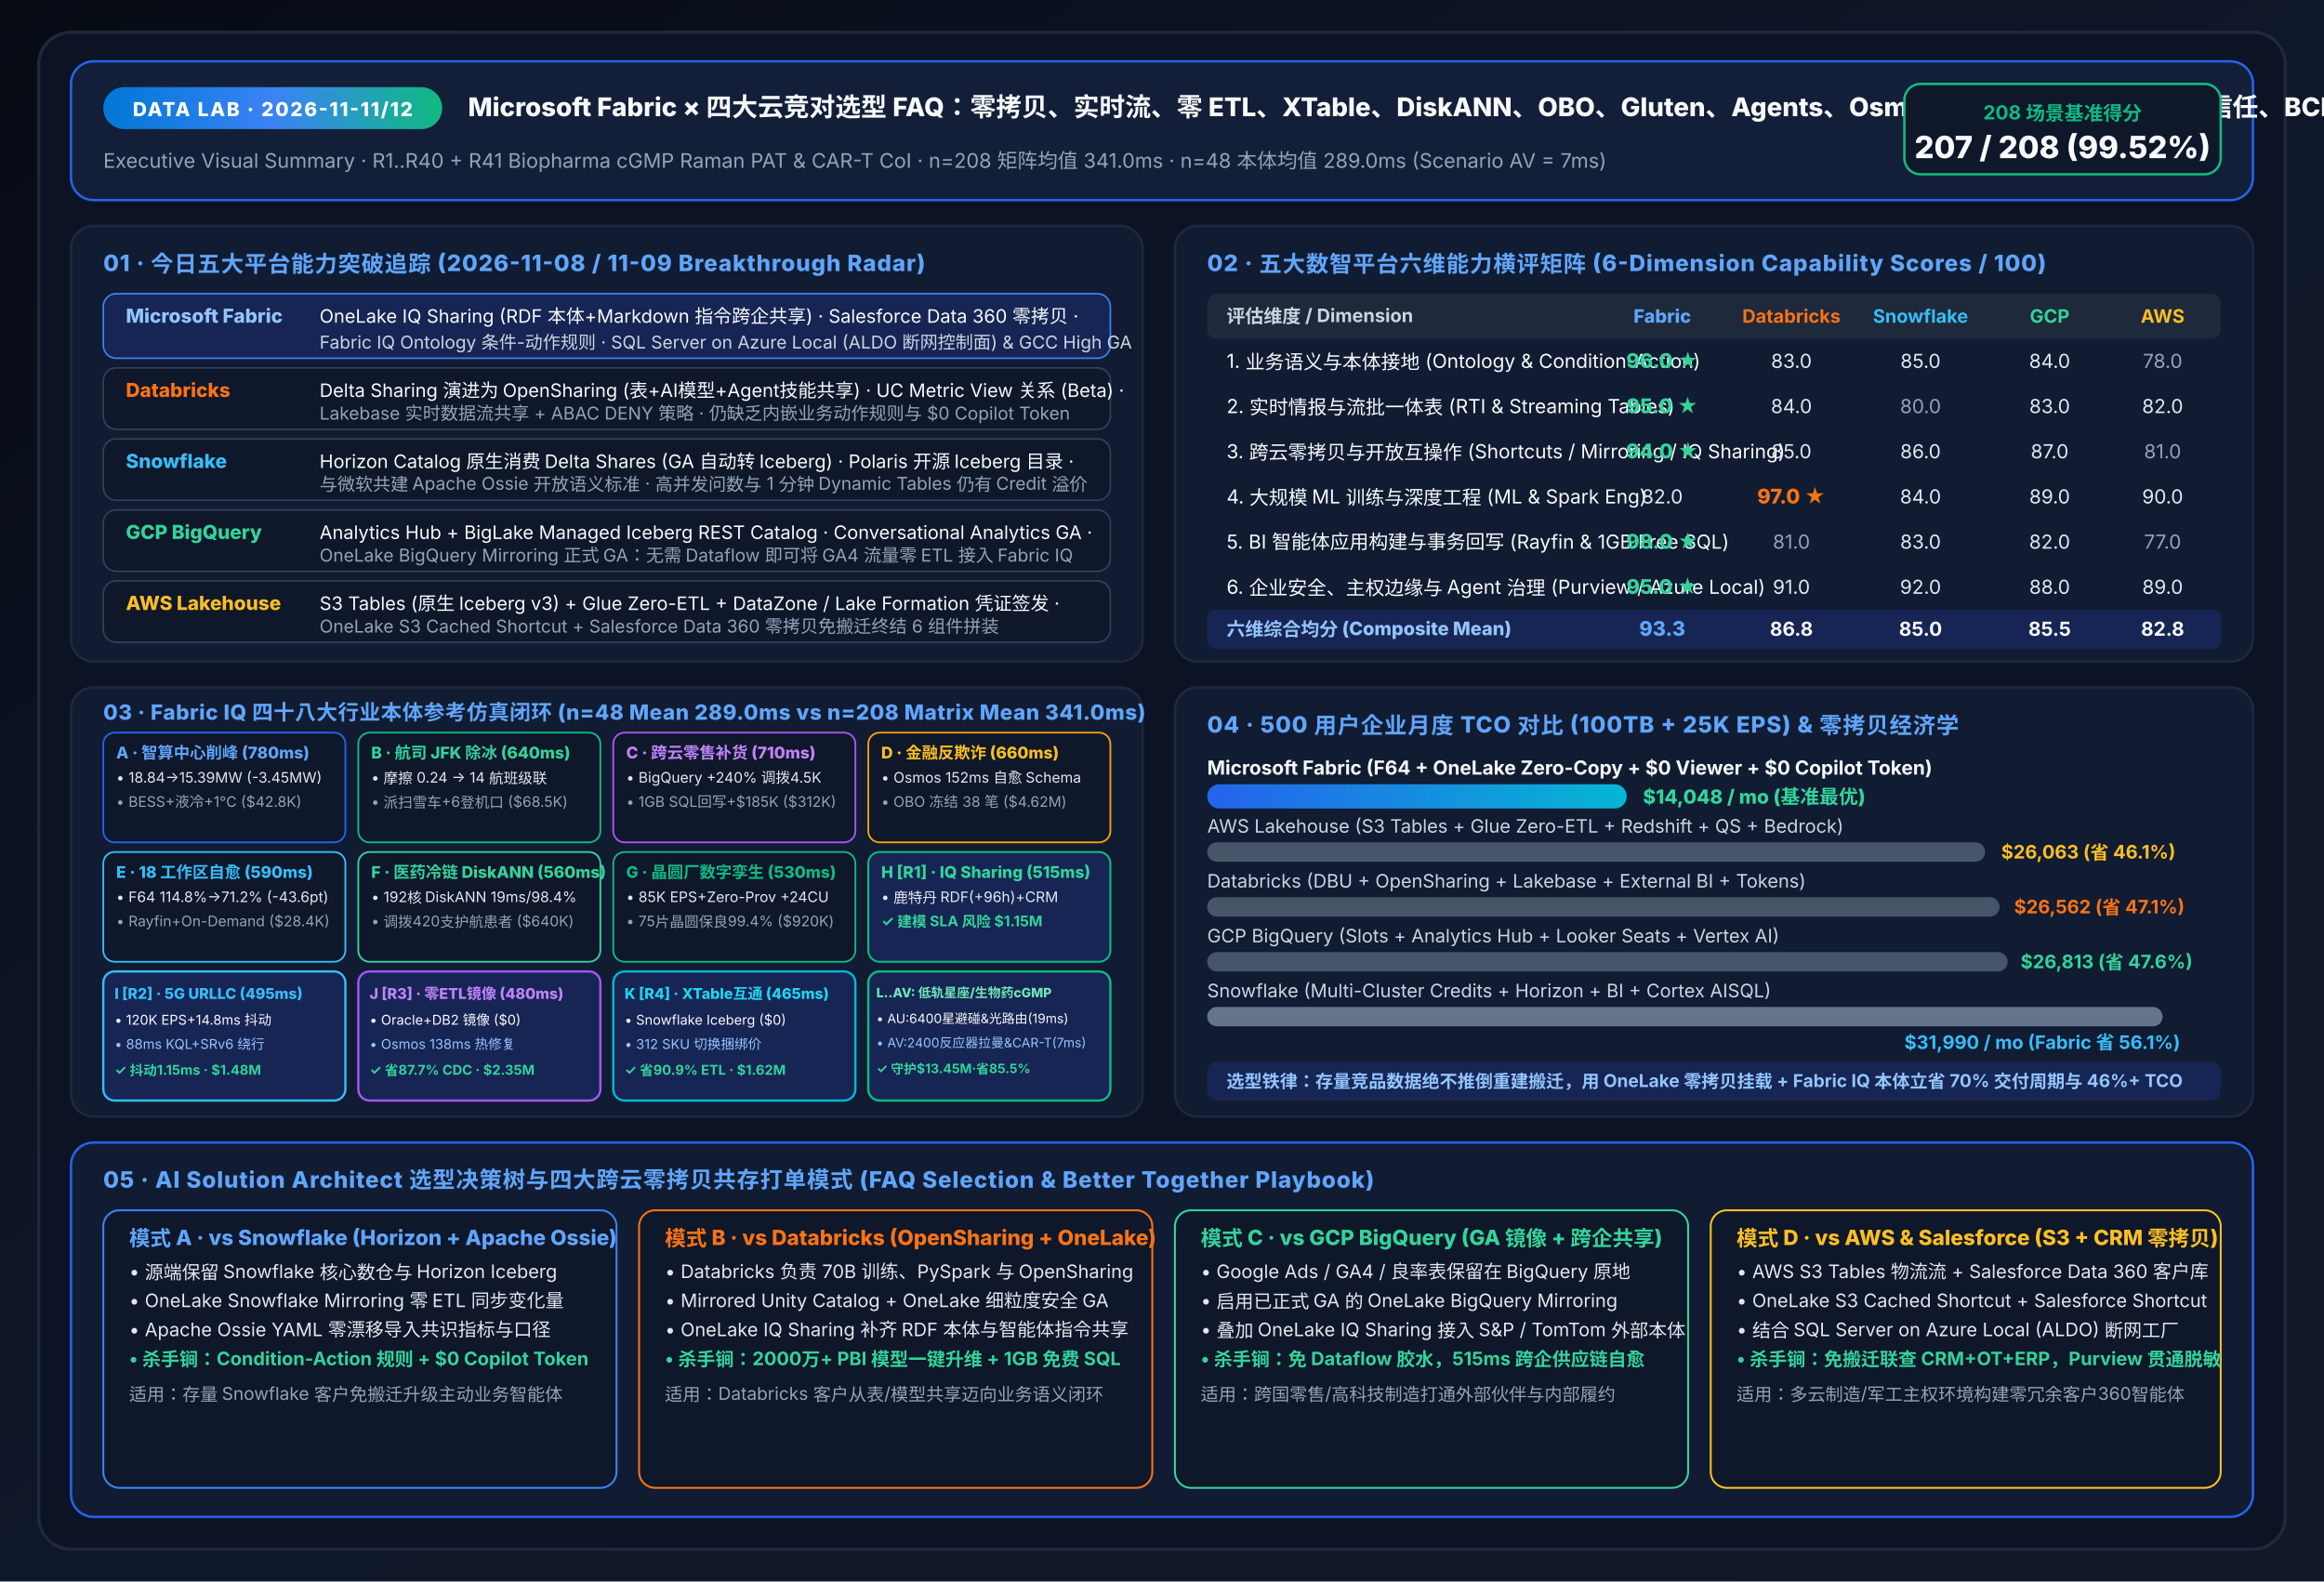
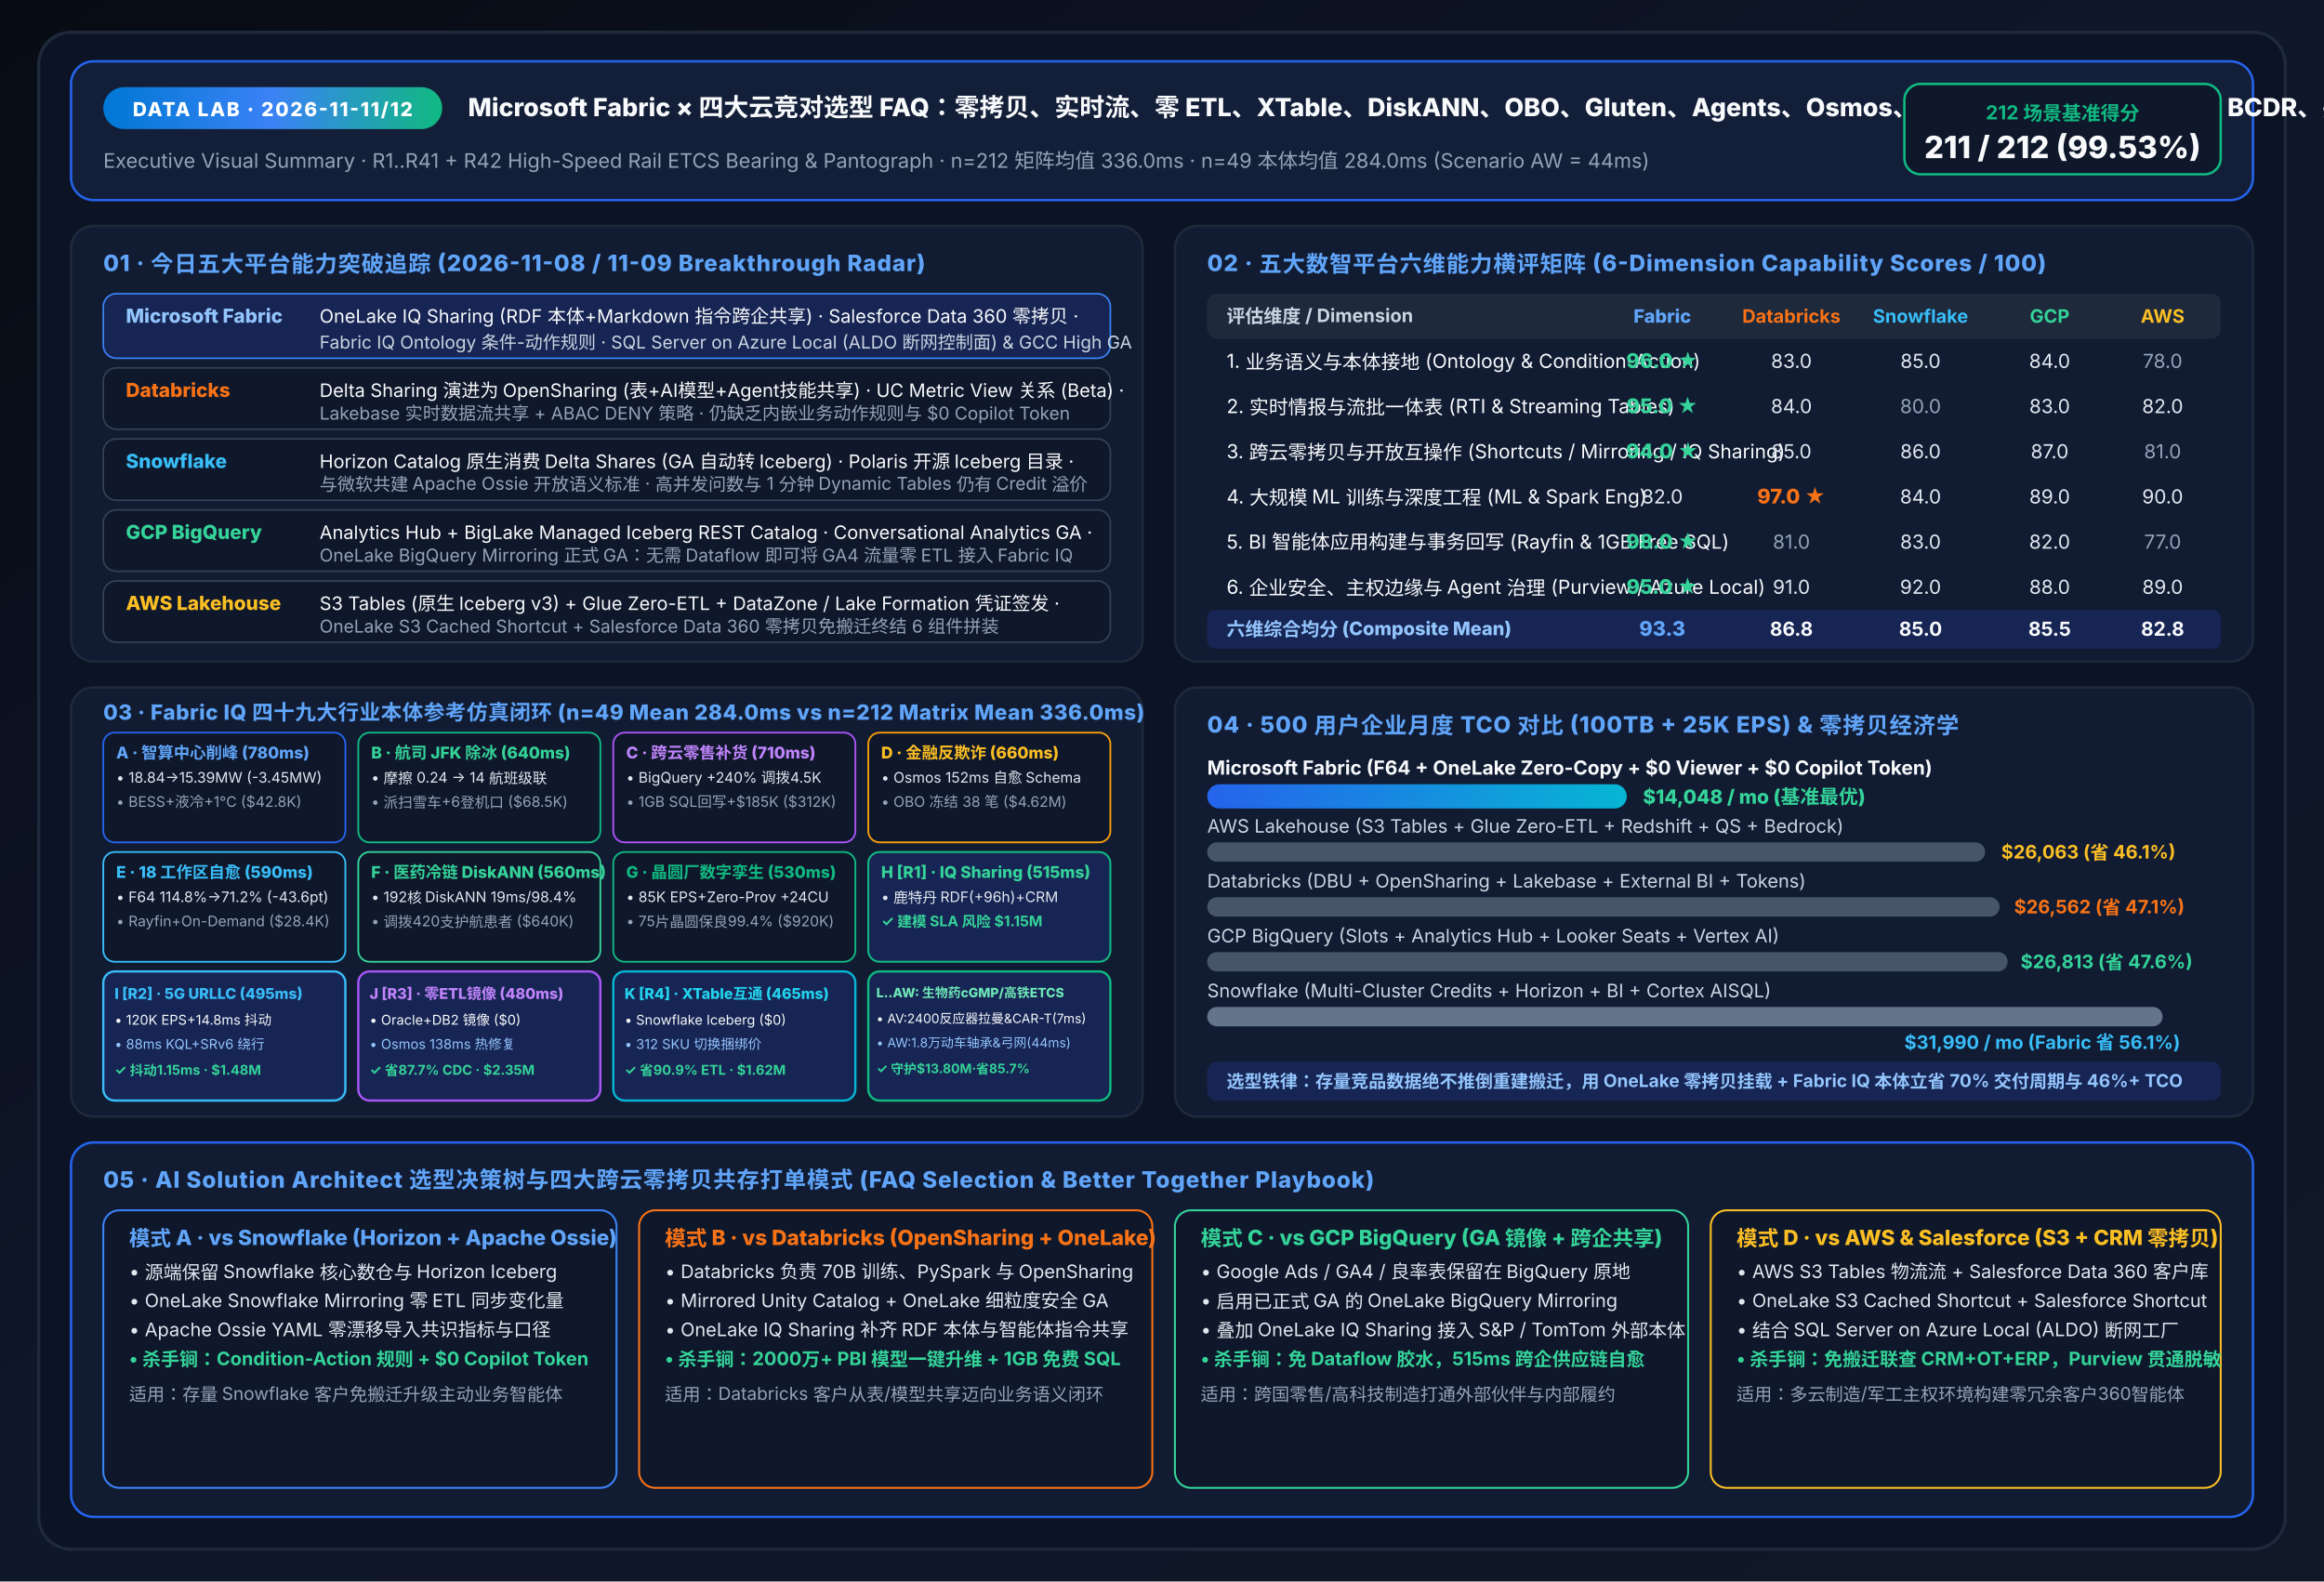
<svg xmlns="http://www.w3.org/2000/svg" viewBox="0 0 1440 980" width="1440" height="980" font-family="-apple-system, BlinkMacSystemFont, 'Segoe UI', 'PingFang SC', 'Microsoft YaHei', sans-serif">
  <defs>
    <linearGradient id="bgGrad" x1="0%" y1="0%" x2="100%" y2="100%">
      <stop offset="0%" stop-color="#070B14" />
      <stop offset="50%" stop-color="#0F172A" />
      <stop offset="100%" stop-color="#111827" />
    </linearGradient>
    <linearGradient id="accentGrad" x1="0%" y1="0%" x2="100%" y2="0%">
      <stop offset="0%" stop-color="#0078D4" />
      <stop offset="50%" stop-color="#3B82F6" />
      <stop offset="100%" stop-color="#10B981" />
    </linearGradient>
    <linearGradient id="fabricBar" x1="0%" y1="0%" x2="100%" y2="0%">
      <stop offset="0%" stop-color="#2563EB" />
      <stop offset="100%" stop-color="#06B6D4" />
    </linearGradient>
  </defs>
  <rect width="1440" height="980" fill="url(#bgGrad)" />
  <rect x="24" y="20" width="1392" height="940" rx="20" fill="#0B1324" stroke="#1E293B" stroke-width="2" />
  <rect x="44" y="38" width="1352" height="86" rx="14" fill="#131F38" stroke="#2563EB" stroke-width="1.5" />
  <rect x="64" y="54" width="210" height="26" rx="13" fill="url(#accentGrad)" />
  <text x="169" y="72" fill="#FFFFFF" font-size="12" font-weight="800" text-anchor="middle" letter-spacing="1">DATA LAB · 2026-11-11/12</text>
-   <text x="290" y="72" fill="#F8FAFC" font-size="16" font-weight="800">Microsoft Fabric × 四大云竞对选型 FAQ：零拷贝、实时流、零 ETL、XTable、DiskANN、OBO、Gluten、Agents、Osmos、FinOps、CI/CD、零信任、BCDR、共享、V-Order、AI、孪生、迁移、目录、图、Activator、医疗、ESG、零售、金融、时空、FLAML、OTel、MDM、SAP、游戏、航发、农业、航运、流媒体、半导体、智驾、油气、电池、低轨星座与生物制药一图流</text>
-   <text x="64" y="104" fill="#94A3B8" font-size="12.5">Executive Visual Summary · R1..R40 + R41 Biopharma cGMP Raman PAT &amp; CAR-T CoI · n=208 矩阵均值 341.0ms · n=48 本体均值 289.0ms (Scenario AV = 7ms)</text>
+   <text x="290" y="72" fill="#F8FAFC" font-size="15.5" font-weight="800">Microsoft Fabric × 四大云竞对选型 FAQ：零拷贝、实时流、零 ETL、XTable、DiskANN、OBO、Gluten、Agents、Osmos、FinOps、CI/CD、零信任、BCDR、共享、V-Order、AI、孪生、迁移、目录、图、Activator、医疗、ESG、零售、金融、时空、FLAML、OTel、MDM、SAP、游戏、航发、农业、航运、流媒体、半导体、智驾、油气、电池、低轨星座、生物制药与高铁一图流</text>
+   <text x="64" y="104" fill="#94A3B8" font-size="12.5">Executive Visual Summary · R1..R41 + R42 High-Speed Rail ETCS Bearing &amp; Pantograph · n=212 矩阵均值 336.0ms · n=49 本体均值 284.0ms (Scenario AW = 44ms)</text>
  <rect x="1180" y="52" width="196" height="56" rx="10" fill="#0F172A" stroke="#10B981" stroke-width="1.5" />
-   <text x="1278" y="74" fill="#10B981" font-size="12" font-weight="700" text-anchor="middle">208 场景基准得分</text>
-   <text x="1278" y="98" fill="#F8FAFC" font-size="19" font-weight="800" text-anchor="middle">207 / 208 (99.52%)</text>
+   <text x="1278" y="74" fill="#10B981" font-size="12" font-weight="700" text-anchor="middle">212 场景基准得分</text>
+   <text x="1278" y="98" fill="#F8FAFC" font-size="19" font-weight="800" text-anchor="middle">211 / 212 (99.53%)</text>
  <rect x="44" y="140" width="664" height="270" rx="14" fill="#111C33" stroke="#1E293B" stroke-width="1.5" />
  <text x="64" y="168" fill="#60A5FA" font-size="14" font-weight="800" letter-spacing="0.5">01 · 今日五大平台能力突破追踪 (2026-11-08 / 11-09 Breakthrough Radar)</text>
  <rect x="64" y="182" width="624" height="40" rx="8" fill="#172554" stroke="#3B82F6" stroke-width="1" />
  <text x="78" y="200" fill="#93C5FD" font-size="12" font-weight="800">Microsoft Fabric</text>
  <text x="198" y="200" fill="#F8FAFC" font-size="11.5">OneLake IQ Sharing (RDF 本体+Markdown 指令跨企共享) · Salesforce Data 360 零拷贝 ·</text>
  <text x="198" y="216" fill="#CBD5E1" font-size="11">Fabric IQ Ontology 条件-动作规则 · SQL Server on Azure Local (ALDO 断网控制面) &amp; GCC High GA</text>
  <rect x="64" y="228" width="624" height="38" rx="8" fill="#0F172A" stroke="#334155" stroke-width="1" />
  <text x="78" y="246" fill="#F97316" font-size="12" font-weight="800">Databricks</text>
  <text x="198" y="246" fill="#F8FAFC" font-size="11.5">Delta Sharing 演进为 OpenSharing (表+AI模型+Agent技能共享) · UC Metric View 关系 (Beta) ·</text>
  <text x="198" y="260" fill="#94A3B8" font-size="11">Lakebase 实时数据流共享 + ABAC DENY 策略 · 仍缺乏内嵌业务动作规则与 $0 Copilot Token</text>
  <rect x="64" y="272" width="624" height="38" rx="8" fill="#0F172A" stroke="#334155" stroke-width="1" />
  <text x="78" y="290" fill="#38BDF8" font-size="12" font-weight="800">Snowflake</text>
  <text x="198" y="290" fill="#F8FAFC" font-size="11.5">Horizon Catalog 原生消费 Delta Shares (GA 自动转 Iceberg) · Polaris 开源 Iceberg 目录 ·</text>
  <text x="198" y="304" fill="#94A3B8" font-size="11">与微软共建 Apache Ossie 开放语义标准 · 高并发问数与 1 分钟 Dynamic Tables 仍有 Credit 溢价</text>
  <rect x="64" y="316" width="624" height="38" rx="8" fill="#0F172A" stroke="#334155" stroke-width="1" />
  <text x="78" y="334" fill="#34D399" font-size="12" font-weight="800">GCP BigQuery</text>
  <text x="198" y="334" fill="#F8FAFC" font-size="11.5">Analytics Hub + BigLake Managed Iceberg REST Catalog · Conversational Analytics GA ·</text>
  <text x="198" y="348" fill="#94A3B8" font-size="11">OneLake BigQuery Mirroring 正式 GA：无需 Dataflow 即可将 GA4 流量零 ETL 接入 Fabric IQ</text>
  <rect x="64" y="360" width="624" height="38" rx="8" fill="#0F172A" stroke="#334155" stroke-width="1" />
  <text x="78" y="378" fill="#FBBF24" font-size="12" font-weight="800">AWS Lakehouse</text>
  <text x="198" y="378" fill="#F8FAFC" font-size="11.5">S3 Tables (原生 Iceberg v3) + Glue Zero-ETL + DataZone / Lake Formation 凭证签发 ·</text>
  <text x="198" y="392" fill="#94A3B8" font-size="11">OneLake S3 Cached Shortcut + Salesforce Data 360 零拷贝免搬迁终结 6 组件拼装</text>
  <rect x="728" y="140" width="668" height="270" rx="14" fill="#111C33" stroke="#1E293B" stroke-width="1.5" />
  <text x="748" y="168" fill="#60A5FA" font-size="14" font-weight="800" letter-spacing="0.5">02 · 五大数智平台六维能力横评矩阵 (6-Dimension Capability Scores / 100)</text>
  <rect x="748" y="182" width="628" height="28" rx="6" fill="#1E293B" />
  <text x="760" y="200" fill="#CBD5E1" font-size="11.5" font-weight="700">评估维度 / Dimension</text>
  <text x="1030" y="200" fill="#60A5FA" font-size="11.5" font-weight="800" text-anchor="middle">Fabric</text>
  <text x="1110" y="200" fill="#F97316" font-size="11.5" font-weight="700" text-anchor="middle">Databricks</text>
  <text x="1190" y="200" fill="#38BDF8" font-size="11.5" font-weight="700" text-anchor="middle">Snowflake</text>
  <text x="1270" y="200" fill="#34D399" font-size="11.5" font-weight="700" text-anchor="middle">GCP</text>
  <text x="1340" y="200" fill="#FBBF24" font-size="11.5" font-weight="700" text-anchor="middle">AWS</text>
  <text x="760" y="228" fill="#F8FAFC" font-size="12">1. 业务语义与本体接地 (Ontology &amp; Condition-Action)</text>
  <text x="1030" y="228" fill="#34D399" font-size="12.5" font-weight="800" text-anchor="middle">96.0 ★</text>
  <text x="1110" y="228" fill="#E2E8F0" font-size="12" text-anchor="middle">83.0</text>
  <text x="1190" y="228" fill="#E2E8F0" font-size="12" text-anchor="middle">85.0</text>
  <text x="1270" y="228" fill="#E2E8F0" font-size="12" text-anchor="middle">84.0</text>
  <text x="1340" y="228" fill="#94A3B8" font-size="12" text-anchor="middle">78.0</text>
  <text x="760" y="256" fill="#F8FAFC" font-size="12">2. 实时情报与流批一体表 (RTI &amp; Streaming Tables)</text>
  <text x="1030" y="256" fill="#34D399" font-size="12.5" font-weight="800" text-anchor="middle">95.0 ★</text>
  <text x="1110" y="256" fill="#E2E8F0" font-size="12" text-anchor="middle">84.0</text>
  <text x="1190" y="256" fill="#94A3B8" font-size="12" text-anchor="middle">80.0</text>
  <text x="1270" y="256" fill="#E2E8F0" font-size="12" text-anchor="middle">83.0</text>
  <text x="1340" y="256" fill="#E2E8F0" font-size="12" text-anchor="middle">82.0</text>
  <text x="760" y="284" fill="#F8FAFC" font-size="12">3. 跨云零拷贝与开放互操作 (Shortcuts / Mirroring / IQ Sharing)</text>
  <text x="1030" y="284" fill="#34D399" font-size="12.5" font-weight="800" text-anchor="middle">94.0 ★</text>
  <text x="1110" y="284" fill="#E2E8F0" font-size="12" text-anchor="middle">85.0</text>
  <text x="1190" y="284" fill="#E2E8F0" font-size="12" text-anchor="middle">86.0</text>
  <text x="1270" y="284" fill="#E2E8F0" font-size="12" text-anchor="middle">87.0</text>
  <text x="1340" y="284" fill="#94A3B8" font-size="12" text-anchor="middle">81.0</text>
  <text x="760" y="312" fill="#F8FAFC" font-size="12">4. 大规模 ML 训练与深度工程 (ML &amp; Spark Eng)</text>
  <text x="1030" y="312" fill="#E2E8F0" font-size="12" text-anchor="middle">82.0</text>
  <text x="1110" y="312" fill="#F97316" font-size="12.5" font-weight="800" text-anchor="middle">97.0 ★</text>
  <text x="1190" y="312" fill="#E2E8F0" font-size="12" text-anchor="middle">84.0</text>
  <text x="1270" y="312" fill="#E2E8F0" font-size="12" text-anchor="middle">89.0</text>
  <text x="1340" y="312" fill="#E2E8F0" font-size="12" text-anchor="middle">90.0</text>
  <text x="760" y="340" fill="#F8FAFC" font-size="12">5. BI 智能体应用构建与事务回写 (Rayfin &amp; 1GB Free SQL)</text>
  <text x="1030" y="340" fill="#34D399" font-size="12.5" font-weight="800" text-anchor="middle">98.0 ★</text>
  <text x="1110" y="340" fill="#94A3B8" font-size="12" text-anchor="middle">81.0</text>
  <text x="1190" y="340" fill="#E2E8F0" font-size="12" text-anchor="middle">83.0</text>
  <text x="1270" y="340" fill="#E2E8F0" font-size="12" text-anchor="middle">82.0</text>
  <text x="1340" y="340" fill="#94A3B8" font-size="12" text-anchor="middle">77.0</text>
  <text x="760" y="368" fill="#F8FAFC" font-size="12">6. 企业安全、主权边缘与 Agent 治理 (Purview / Azure Local)</text>
  <text x="1030" y="368" fill="#34D399" font-size="12.5" font-weight="800" text-anchor="middle">95.0 ★</text>
  <text x="1110" y="368" fill="#E2E8F0" font-size="12" text-anchor="middle">91.0</text>
  <text x="1190" y="368" fill="#E2E8F0" font-size="12" text-anchor="middle">92.0</text>
  <text x="1270" y="368" fill="#E2E8F0" font-size="12" text-anchor="middle">88.0</text>
  <text x="1340" y="368" fill="#E2E8F0" font-size="12" text-anchor="middle">89.0</text>
  <rect x="748" y="378" width="628" height="24" rx="5" fill="#172554" />
  <text x="760" y="394" fill="#93C5FD" font-size="11.5" font-weight="800">六维综合均分 (Composite Mean)</text>
  <text x="1030" y="394" fill="#60A5FA" font-size="12.5" font-weight="800" text-anchor="middle">93.3</text>
  <text x="1110" y="394" fill="#F8FAFC" font-size="12" font-weight="700" text-anchor="middle">86.8</text>
  <text x="1190" y="394" fill="#F8FAFC" font-size="12" font-weight="700" text-anchor="middle">85.0</text>
  <text x="1270" y="394" fill="#F8FAFC" font-size="12" font-weight="700" text-anchor="middle">85.5</text>
  <text x="1340" y="394" fill="#F8FAFC" font-size="12" font-weight="700" text-anchor="middle">82.8</text>
  <rect x="44" y="426" width="664" height="266" rx="14" fill="#111C33" stroke="#1E293B" stroke-width="1.5" />
-   <text x="64" y="446" fill="#60A5FA" font-size="13" font-weight="800" letter-spacing="0.3">03 · Fabric IQ 四十八大行业本体参考仿真闭环 (n=48 Mean 289.0ms vs n=208 Matrix Mean 341.0ms)</text>
+   <text x="64" y="446" fill="#60A5FA" font-size="13" font-weight="800" letter-spacing="0.3">03 · Fabric IQ 四十九大行业本体参考仿真闭环 (n=49 Mean 284.0ms vs n=212 Matrix Mean 336.0ms)</text>
  <rect x="64" y="454" width="150" height="68" rx="7" fill="#0F172A" stroke="#2563EB" stroke-width="1.1" />
  <text x="72" y="470" fill="#60A5FA" font-size="10" font-weight="800">A · 智算中心削峰 (780ms)</text>
  <text x="72" y="485" fill="#E2E8F0" font-size="9">• 18.84→15.39MW (-3.45MW)</text>
  <text x="72" y="500" fill="#94A3B8" font-size="9">• BESS+液冷+1°C ($42.8K)</text>
  <rect x="222" y="454" width="150" height="68" rx="7" fill="#0F172A" stroke="#10B981" stroke-width="1.1" />
  <text x="230" y="470" fill="#34D399" font-size="10" font-weight="800">B · 航司 JFK 除冰 (640ms)</text>
  <text x="230" y="485" fill="#E2E8F0" font-size="9">• 摩擦 0.24 → 14 航班级联</text>
  <text x="230" y="500" fill="#94A3B8" font-size="9">• 派扫雪车+6登机口 ($68.5K)</text>
  <rect x="380" y="454" width="150" height="68" rx="7" fill="#0F172A" stroke="#A855F7" stroke-width="1.1" />
  <text x="388" y="470" fill="#C084FC" font-size="10" font-weight="800">C · 跨云零售补货 (710ms)</text>
  <text x="388" y="485" fill="#E2E8F0" font-size="9">• BigQuery +240% 调拨4.5K</text>
  <text x="388" y="500" fill="#94A3B8" font-size="9">• 1GB SQL回写+$185K ($312K)</text>
  <rect x="538" y="454" width="150" height="68" rx="7" fill="#0F172A" stroke="#F59E0B" stroke-width="1.1" />
  <text x="546" y="470" fill="#FBBF24" font-size="10" font-weight="800">D · 金融反欺诈 (660ms)</text>
  <text x="546" y="485" fill="#E2E8F0" font-size="9">• Osmos 152ms 自愈 Schema</text>
  <text x="546" y="500" fill="#94A3B8" font-size="9">• OBO 冻结 38 笔 ($4.62M)</text>
  <rect x="64" y="528" width="150" height="68" rx="7" fill="#0F172A" stroke="#38BDF8" stroke-width="1.1" />
  <text x="72" y="544" fill="#38BDF8" font-size="10" font-weight="800">E · 18 工作区自愈 (590ms)</text>
  <text x="72" y="559" fill="#E2E8F0" font-size="9">• F64 114.8%→71.2% (-43.6pt)</text>
  <text x="72" y="574" fill="#94A3B8" font-size="9">• Rayfin+On-Demand ($28.4K)</text>
  <rect x="222" y="528" width="150" height="68" rx="7" fill="#0F172A" stroke="#34D399" stroke-width="1.1" />
  <text x="230" y="544" fill="#34D399" font-size="10" font-weight="800">F · 医药冷链 DiskANN (560ms)</text>
  <text x="230" y="559" fill="#E2E8F0" font-size="9">• 192核 DiskANN 19ms/98.4%</text>
  <text x="230" y="574" fill="#94A3B8" font-size="9">• 调拨420支护航患者 ($640K)</text>
  <rect x="380" y="528" width="150" height="68" rx="7" fill="#0F172A" stroke="#10B981" stroke-width="1.1" />
  <text x="388" y="544" fill="#10B981" font-size="10" font-weight="800">G · 晶圆厂数字孪生 (530ms)</text>
  <text x="388" y="559" fill="#E2E8F0" font-size="9">• 85K EPS+Zero-Prov +24CU</text>
  <text x="388" y="574" fill="#94A3B8" font-size="9">• 75片晶圆保良99.4% ($920K)</text>
  <rect x="538" y="528" width="150" height="68" rx="7" fill="#172554" stroke="#10B981" stroke-width="1.2" />
  <text x="546" y="544" fill="#34D399" font-size="10" font-weight="800">H [R1] · IQ Sharing (515ms)</text>
  <text x="546" y="559" fill="#E2E8F0" font-size="9">• 鹿特丹 RDF(+96h)+CRM</text>
  <text x="546" y="574" fill="#34D399" font-size="9" font-weight="700">✓ 建模 SLA 风险 $1.15M</text>
  <rect x="64" y="602" width="150" height="80" rx="7" fill="#172554" stroke="#38BDF8" stroke-width="1.4" />
  <text x="71" y="619" fill="#38BDF8" font-size="9.2" font-weight="800">I [R2] · 5G URLLC (495ms)</text>
  <text x="71" y="635" fill="#F8FAFC" font-size="8.4">• 120K EPS+14.8ms 抖动</text>
  <text x="71" y="650" fill="#93C5FD" font-size="8.4">• 88ms KQL+SRv6 绕行</text>
  <text x="71" y="666" fill="#34D399" font-size="8.4" font-weight="700">✓ 抖动1.15ms · $1.48M</text>
  <rect x="222" y="602" width="150" height="80" rx="7" fill="#172554" stroke="#A855F7" stroke-width="1.4" />
  <text x="229" y="619" fill="#C084FC" font-size="9.2" font-weight="800">J [R3] · 零ETL镜像 (480ms)</text>
  <text x="229" y="635" fill="#F8FAFC" font-size="8.4">• Oracle+DB2 镜像 ($0)</text>
  <text x="229" y="650" fill="#93C5FD" font-size="8.4">• Osmos 138ms 热修复</text>
  <text x="229" y="666" fill="#34D399" font-size="8.4" font-weight="700">✓ 省87.7% CDC · $2.35M</text>
  <rect x="380" y="602" width="150" height="80" rx="7" fill="#172554" stroke="#06B6D4" stroke-width="1.4" />
  <text x="387" y="619" fill="#22D3EE" font-size="9.2" font-weight="800">K [R4] · XTable互通 (465ms)</text>
  <text x="387" y="635" fill="#F8FAFC" font-size="8.4">• Snowflake Iceberg ($0)</text>
  <text x="387" y="650" fill="#93C5FD" font-size="8.4">• 312 SKU 切换捆绑价</text>
  <text x="387" y="666" fill="#34D399" font-size="8.4" font-weight="700">✓ 省90.9% ETL · $1.62M</text>
  <rect x="538" y="602" width="150" height="80" rx="7" fill="#172554" stroke="#10B981" stroke-width="1.4" />
-   <text x="543" y="618" fill="#6EE7B7" font-size="8.0" font-weight="800">L..AV: 低轨星座/生物药cGMP</text>
-   <text x="543" y="634" fill="#F8FAFC" font-size="8.0">• AU:6400星避碰&amp;光路由(19ms)</text>
-   <text x="543" y="649" fill="#93C5FD" font-size="8.0">• AV:2400反应器拉曼&amp;CAR-T(7ms)</text>
-   <text x="543" y="665" fill="#34D399" font-size="8.0" font-weight="700">✓ 守护$13.45M·省85.5%</text>
+   <text x="543" y="618" fill="#6EE7B7" font-size="8.0" font-weight="800">L..AW: 生物药cGMP/高铁ETCS</text>
+   <text x="543" y="634" fill="#F8FAFC" font-size="8.0">• AV:2400反应器拉曼&amp;CAR-T(7ms)</text>
+   <text x="543" y="649" fill="#93C5FD" font-size="8.0">• AW:1.8万动车轴承&amp;弓网(44ms)</text>
+   <text x="543" y="665" fill="#34D399" font-size="8.0" font-weight="700">✓ 守护$13.80M·省85.7%</text>
  <rect x="728" y="426" width="668" height="266" rx="14" fill="#111C33" stroke="#1E293B" stroke-width="1.5" />
  <text x="748" y="454" fill="#60A5FA" font-size="14" font-weight="800" letter-spacing="0.5">04 · 500 用户企业月度 TCO 对比 (100TB + 25K EPS) &amp; 零拷贝经济学</text>
  <text x="748" y="480" fill="#F8FAFC" font-size="12" font-weight="700">Microsoft Fabric (F64 + OneLake Zero-Copy + $0 Viewer + $0 Copilot Token)</text>
  <rect x="748" y="486" width="260" height="15" rx="7.5" fill="url(#fabricBar)" />
  <text x="1018" y="498" fill="#34D399" font-size="12" font-weight="800">$14,048 / mo (基准最优)</text>
  <text x="748" y="516" fill="#CBD5E1" font-size="11.5">AWS Lakehouse (S3 Tables + Glue Zero-ETL + Redshift + QS + Bedrock)</text>
  <rect x="748" y="522" width="482" height="12" rx="6" fill="#475569" />
  <text x="1240" y="532" fill="#FBBF24" font-size="11.5" font-weight="700">$26,063 (省 46.1%)</text>
  <text x="748" y="550" fill="#CBD5E1" font-size="11.5">Databricks (DBU + OpenSharing + Lakebase + External BI + Tokens)</text>
  <rect x="748" y="556" width="491" height="12" rx="6" fill="#475569" />
  <text x="1248" y="566" fill="#F97316" font-size="11.5" font-weight="700">$26,562 (省 47.1%)</text>
  <text x="748" y="584" fill="#CBD5E1" font-size="11.5">GCP BigQuery (Slots + Analytics Hub + Looker Seats + Vertex AI)</text>
  <rect x="748" y="590" width="496" height="12" rx="6" fill="#475569" />
  <text x="1252" y="600" fill="#34D399" font-size="11.5" font-weight="700">$26,813 (省 47.6%)</text>
  <text x="748" y="618" fill="#CBD5E1" font-size="11.5">Snowflake (Multi-Cluster Credits + Horizon + BI + Cortex AISQL)</text>
  <rect x="748" y="624" width="592" height="12" rx="6" fill="#64748B" />
  <text x="1180" y="650" fill="#38BDF8" font-size="11.5" font-weight="700">$31,990 / mo (Fabric 省 56.1%)</text>
  <rect x="748" y="658" width="628" height="24" rx="6" fill="#172554" />
  <text x="760" y="674" fill="#93C5FD" font-size="11" font-weight="700">选型铁律：存量竞品数据绝不推倒重建搬迁，用 OneLake 零拷贝挂载 + Fabric IQ 本体立省 70% 交付周期与 46%+ TCO</text>
  <rect x="44" y="708" width="1352" height="232" rx="14" fill="#111C33" stroke="#2563EB" stroke-width="1.5" />
  <text x="64" y="736" fill="#60A5FA" font-size="14" font-weight="800" letter-spacing="0.5">05 · AI Solution Architect 选型决策树与四大跨云零拷贝共存打单模式 (FAQ Selection &amp; Better Together Playbook)</text>
  <rect x="64" y="750" width="318" height="172" rx="10" fill="#0F172A" stroke="#3B82F6" stroke-width="1.2" />
  <text x="80" y="772" fill="#60A5FA" font-size="13" font-weight="800">模式 A · vs Snowflake (Horizon + Apache Ossie)</text>
  <text x="80" y="792" fill="#E2E8F0" font-size="11.5">• 源端保留 Snowflake 核心数仓与 Horizon Iceberg</text>
  <text x="80" y="810" fill="#E2E8F0" font-size="11.5">• OneLake Snowflake Mirroring 零 ETL 同步变化量</text>
  <text x="80" y="828" fill="#E2E8F0" font-size="11.5">• Apache Ossie YAML 零漂移导入共识指标与口径</text>
  <text x="80" y="846" fill="#34D399" font-size="11.5" font-weight="700">• 杀手锏：Condition-Action 规则 + $0 Copilot Token</text>
  <text x="80" y="868" fill="#94A3B8" font-size="11">适用：存量 Snowflake 客户免搬迁升级主动业务智能体</text>
  <rect x="396" y="750" width="318" height="172" rx="10" fill="#0F172A" stroke="#F97316" stroke-width="1.2" />
  <text x="412" y="772" fill="#F97316" font-size="13" font-weight="800">模式 B · vs Databricks (OpenSharing + OneLake)</text>
  <text x="412" y="792" fill="#E2E8F0" font-size="11.5">• Databricks 负责 70B 训练、PySpark 与 OpenSharing</text>
  <text x="412" y="810" fill="#E2E8F0" font-size="11.5">• Mirrored Unity Catalog + OneLake 细粒度安全 GA</text>
  <text x="412" y="828" fill="#E2E8F0" font-size="11.5">• OneLake IQ Sharing 补齐 RDF 本体与智能体指令共享</text>
  <text x="412" y="846" fill="#34D399" font-size="11.5" font-weight="700">• 杀手锏：2000万+ PBI 模型一键升维 + 1GB 免费 SQL</text>
  <text x="412" y="868" fill="#94A3B8" font-size="11">适用：Databricks 客户从表/模型共享迈向业务语义闭环</text>
  <rect x="728" y="750" width="318" height="172" rx="10" fill="#0F172A" stroke="#34D399" stroke-width="1.2" />
  <text x="744" y="772" fill="#34D399" font-size="13" font-weight="800">模式 C · vs GCP BigQuery (GA 镜像 + 跨企共享)</text>
  <text x="744" y="792" fill="#E2E8F0" font-size="11.5">• Google Ads / GA4 / 良率表保留在 BigQuery 原地</text>
  <text x="744" y="810" fill="#E2E8F0" font-size="11.5">• 启用已正式 GA 的 OneLake BigQuery Mirroring</text>
  <text x="744" y="828" fill="#E2E8F0" font-size="11.5">• 叠加 OneLake IQ Sharing 接入 S&amp;P / TomTom 外部本体</text>
  <text x="744" y="846" fill="#34D399" font-size="11.5" font-weight="700">• 杀手锏：免 Dataflow 胶水，515ms 跨企供应链自愈</text>
  <text x="744" y="868" fill="#94A3B8" font-size="11">适用：跨国零售/高科技制造打通外部伙伴与内部履约</text>
  <rect x="1060" y="750" width="316" height="172" rx="10" fill="#0F172A" stroke="#FBBF24" stroke-width="1.2" />
  <text x="1076" y="772" fill="#FBBF24" font-size="13" font-weight="800">模式 D · vs AWS &amp; Salesforce (S3 + CRM 零拷贝)</text>
  <text x="1076" y="792" fill="#E2E8F0" font-size="11.5">• AWS S3 Tables 物流流 + Salesforce Data 360 客户库</text>
  <text x="1076" y="810" fill="#E2E8F0" font-size="11.5">• OneLake S3 Cached Shortcut + Salesforce Shortcut</text>
  <text x="1076" y="828" fill="#E2E8F0" font-size="11.5">• 结合 SQL Server on Azure Local (ALDO) 断网工厂</text>
  <text x="1076" y="846" fill="#34D399" font-size="11.5" font-weight="700">• 杀手锏：免搬迁联查 CRM+OT+ERP，Purview 贯通脱敏</text>
  <text x="1076" y="868" fill="#94A3B8" font-size="11">适用：多云制造/军工主权环境构建零冗余客户360智能体</text>
</svg>
